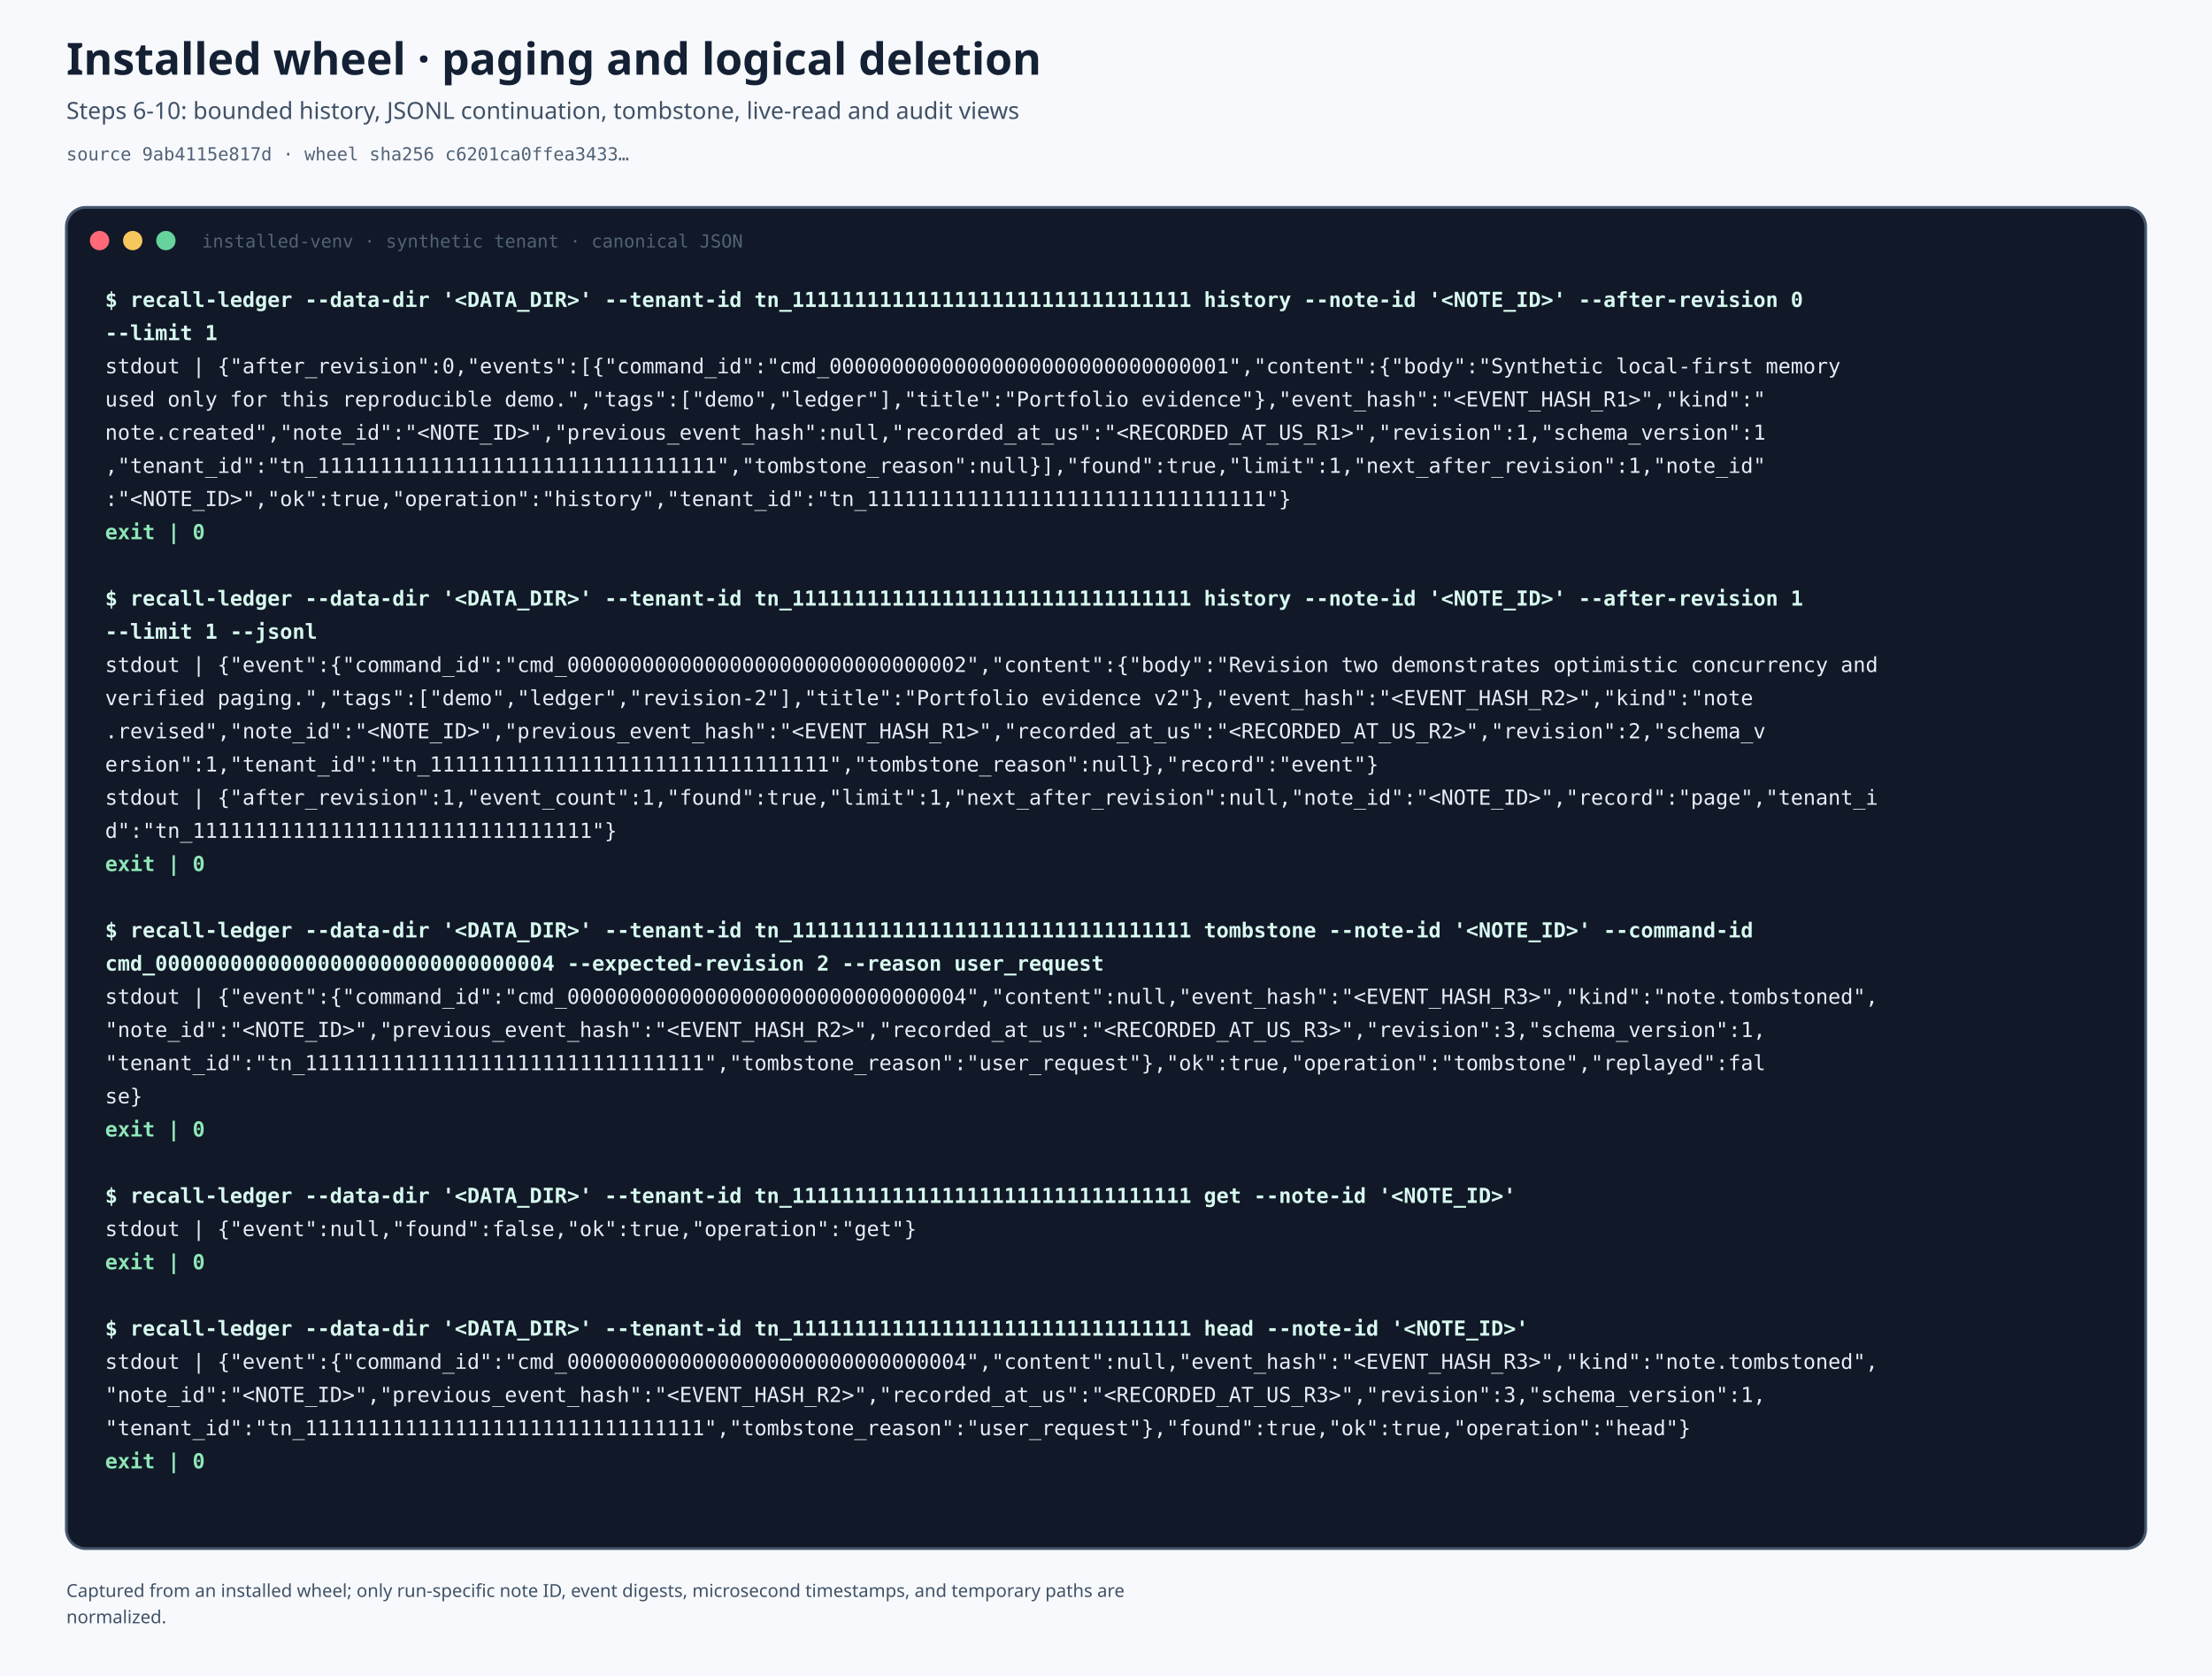
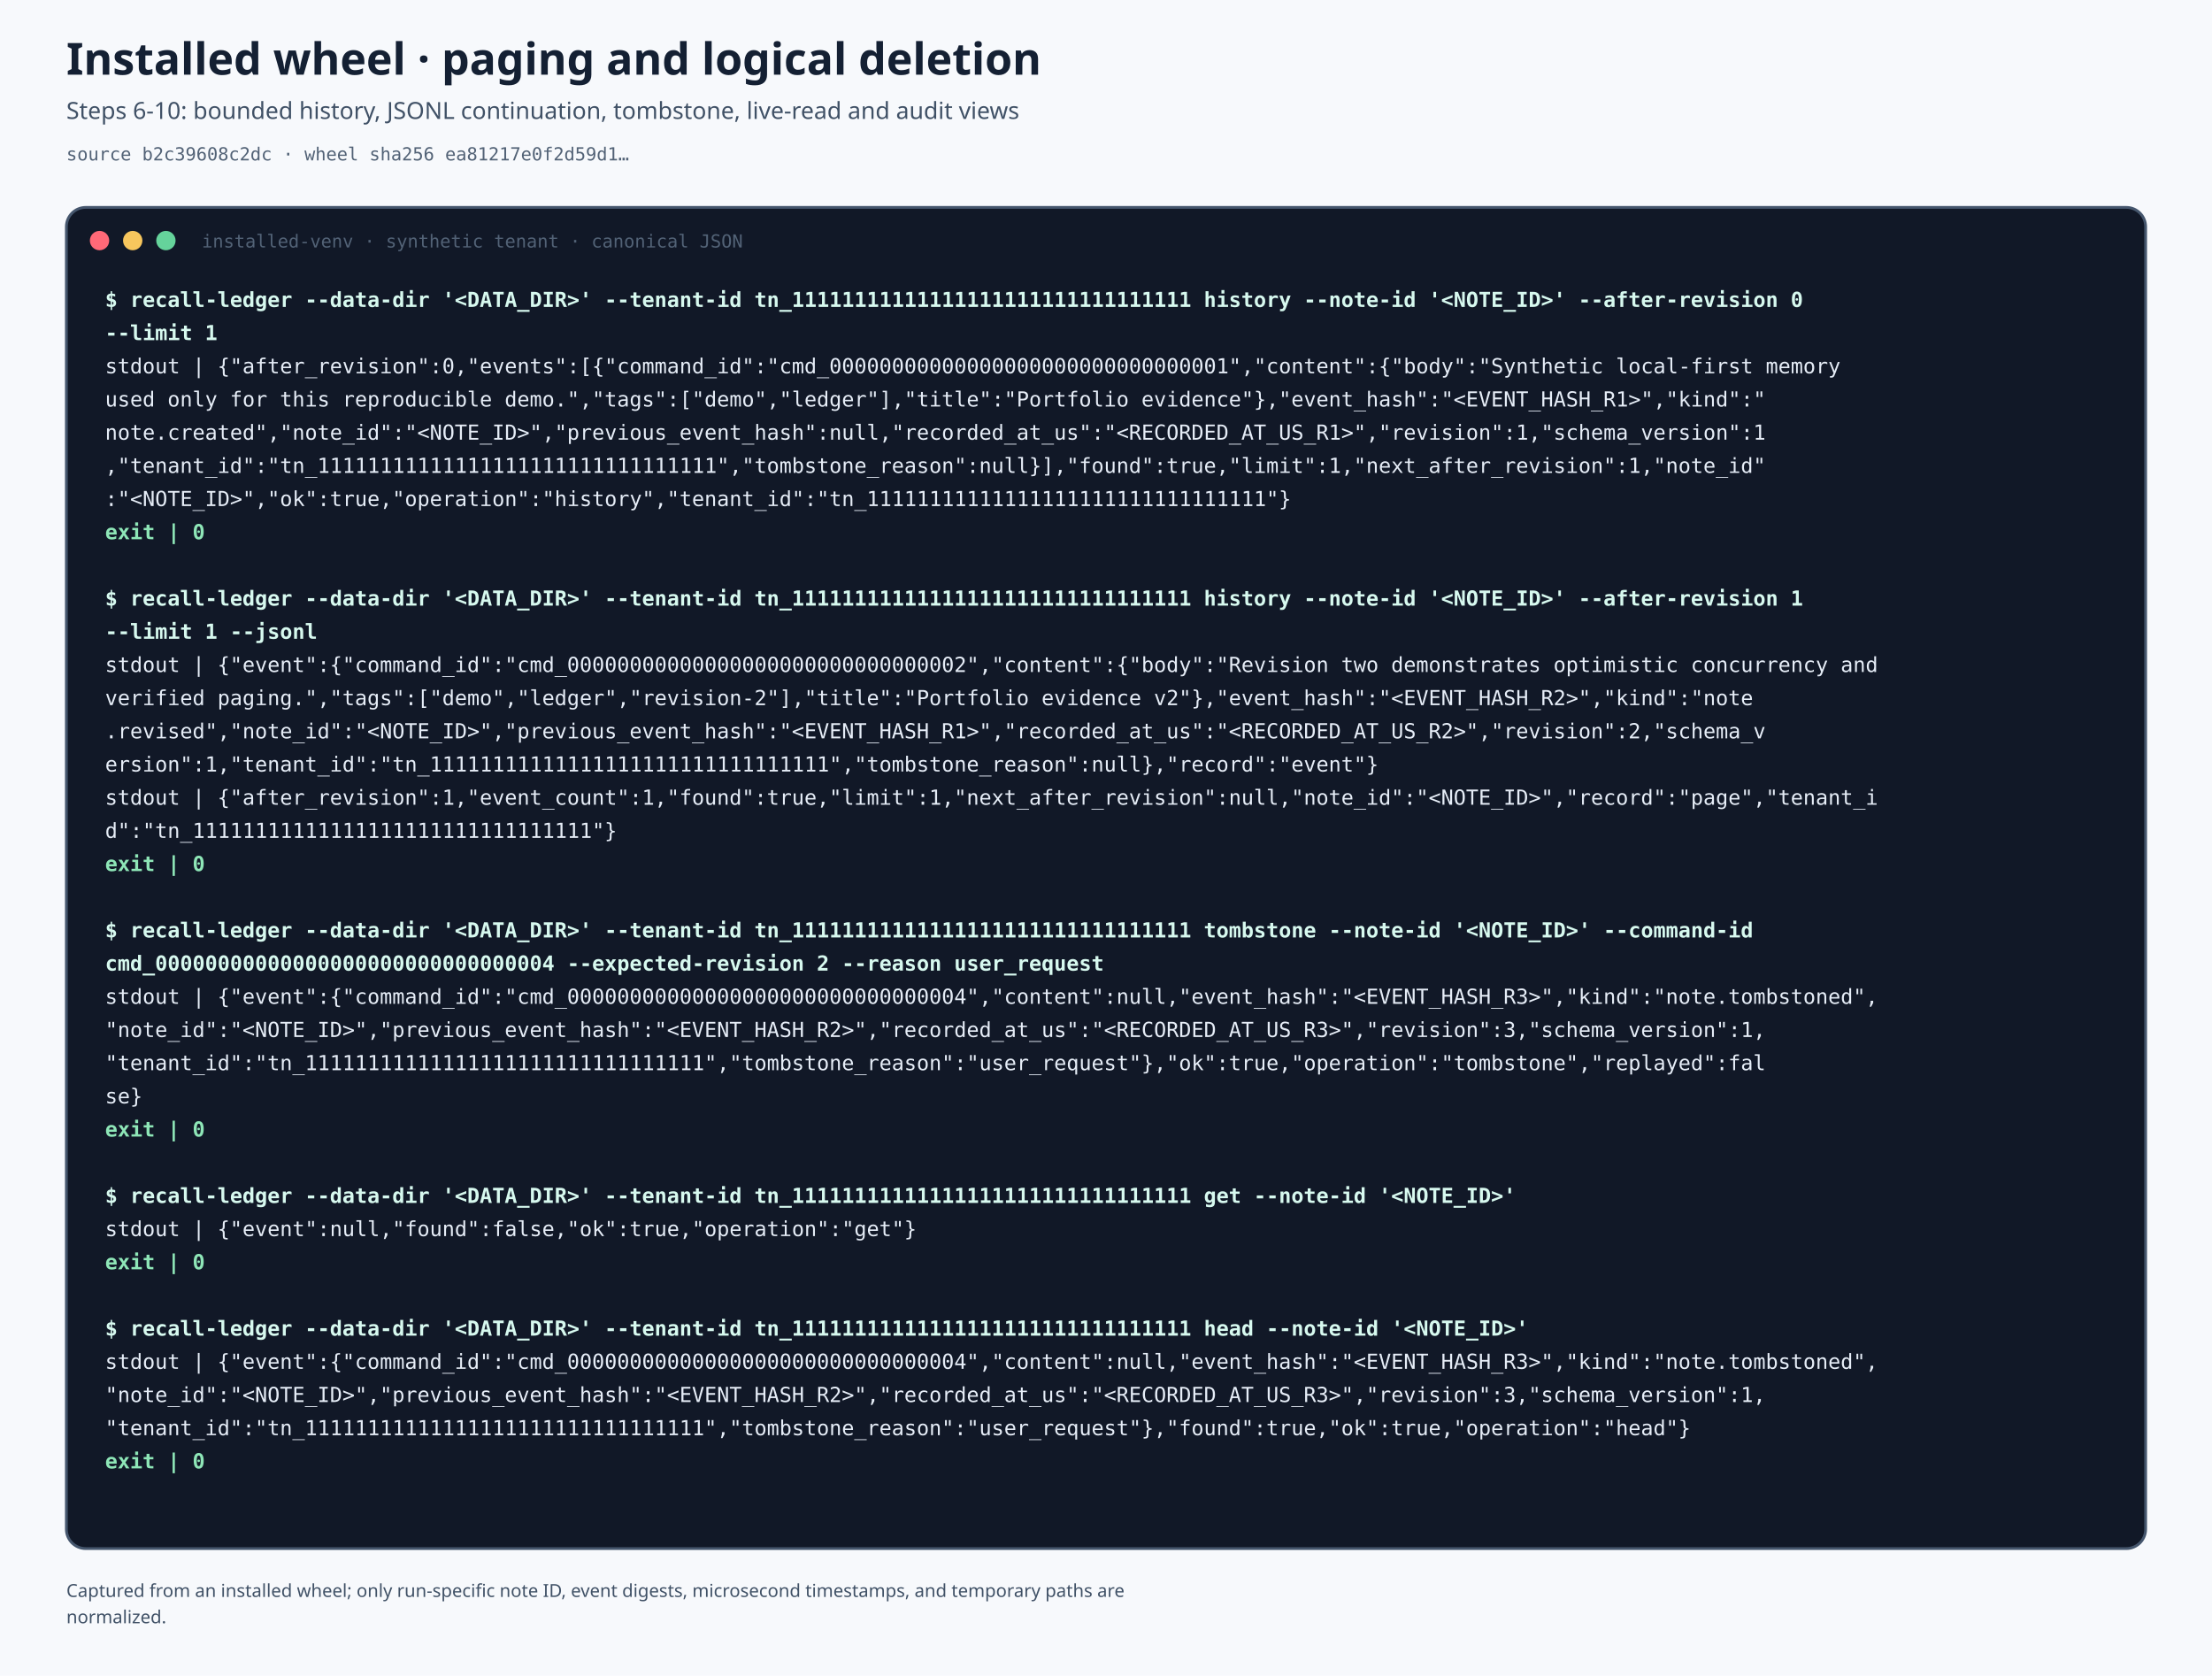
<svg xmlns="http://www.w3.org/2000/svg" width="1600" height="1212" viewBox="0 0 1600 1212" role="img" aria-labelledby="installed-wheel-history-tombstone-title installed-wheel-history-tombstone-description">
  <style>
    .title { fill: #142033; font: 700 32px system-ui, sans-serif; }
    .subtitle { fill: #405166; font: 500 17px system-ui, sans-serif; }
    .provenance { fill: #526276; font: 500 13px ui-monospace, monospace; }
    .terminal-text, .command, .stdout, .stderr, .exit, .exit-error { font: 500 15px ui-monospace, SFMono-Regular, Menlo, Consolas, monospace; }
    .command { fill: #d7f9ef; font-weight: 700; }
    .stdout { fill: #e6edf7; }
    .stderr { fill: #ffc9cf; }
    .exit { fill: #8ee6b7; font-weight: 700; }
    .exit-error { fill: #ff9fab; font-weight: 700; }
    .caption { fill: #405166; font: 500 13px system-ui, sans-serif; }
  </style>
  <rect width="1600" height="1212" fill="#f7f9fc" />
  <text class="title" x="48" y="54">Installed wheel · paging and logical deletion</text>
  <text class="subtitle" x="48" y="86">Steps 6-10: bounded history, JSONL continuation, tombstone, live-read and audit views</text>
-   <text class="provenance" x="48" y="116">source 9ab4115e817d · wheel sha256 c6201ca0ffea3433…</text>
+   <text class="provenance" x="48" y="116">source b2c39608c2dc · wheel sha256 ea81217e0f2d59d1…</text>
  <rect x="48" y="150" width="1504" height="970" rx="14" fill="#111827" stroke="#45566d" stroke-width="2" />
  <circle cx="72" cy="174" r="7" fill="#ff6978" />
  <circle cx="96" cy="174" r="7" fill="#f7c65d" />
  <circle cx="120" cy="174" r="7" fill="#65d39b" />
  <text class="provenance" x="146" y="179" fill="#b9c5d6">installed-venv · synthetic tenant · canonical JSON</text>
  <text class="command" x="76" y="222">$ recall-ledger --data-dir '&lt;DATA_DIR&gt;' --tenant-id tn_11111111111111111111111111111111 history --note-id '&lt;NOTE_ID&gt;' --after-revision 0 </text>
  <text class="command" x="76" y="246">  --limit 1</text>
  <text class="stdout" x="76" y="270">stdout | {"after_revision":0,"events":[{"command_id":"cmd_00000000000000000000000000000001","content":{"body":"Synthetic local-first memory </text>
  <text class="stdout" x="76" y="294">         used only for this reproducible demo.","tags":["demo","ledger"],"title":"Portfolio evidence"},"event_hash":"&lt;EVENT_HASH_R1&gt;","kind":"</text>
  <text class="stdout" x="76" y="318">         note.created","note_id":"&lt;NOTE_ID&gt;","previous_event_hash":null,"recorded_at_us":"&lt;RECORDED_AT_US_R1&gt;","revision":1,"schema_version":1</text>
  <text class="stdout" x="76" y="342">         ,"tenant_id":"tn_11111111111111111111111111111111","tombstone_reason":null}],"found":true,"limit":1,"next_after_revision":1,"note_id"</text>
  <text class="stdout" x="76" y="366">         :"&lt;NOTE_ID&gt;","ok":true,"operation":"history","tenant_id":"tn_11111111111111111111111111111111"}</text>
  <text class="exit" x="76" y="390">exit   | 0</text>
  <text class="terminal-text" x="76" y="414" />
  <text class="command" x="76" y="438">$ recall-ledger --data-dir '&lt;DATA_DIR&gt;' --tenant-id tn_11111111111111111111111111111111 history --note-id '&lt;NOTE_ID&gt;' --after-revision 1 </text>
  <text class="command" x="76" y="462">  --limit 1 --jsonl</text>
  <text class="stdout" x="76" y="486">stdout | {"event":{"command_id":"cmd_00000000000000000000000000000002","content":{"body":"Revision two demonstrates optimistic concurrency and</text>
  <text class="stdout" x="76" y="510">          verified paging.","tags":["demo","ledger","revision-2"],"title":"Portfolio evidence v2"},"event_hash":"&lt;EVENT_HASH_R2&gt;","kind":"note</text>
  <text class="stdout" x="76" y="534">         .revised","note_id":"&lt;NOTE_ID&gt;","previous_event_hash":"&lt;EVENT_HASH_R1&gt;","recorded_at_us":"&lt;RECORDED_AT_US_R2&gt;","revision":2,"schema_v</text>
  <text class="stdout" x="76" y="558">         ersion":1,"tenant_id":"tn_11111111111111111111111111111111","tombstone_reason":null},"record":"event"}</text>
  <text class="stdout" x="76" y="582">stdout | {"after_revision":1,"event_count":1,"found":true,"limit":1,"next_after_revision":null,"note_id":"&lt;NOTE_ID&gt;","record":"page","tenant_i</text>
  <text class="stdout" x="76" y="606">         d":"tn_11111111111111111111111111111111"}</text>
  <text class="exit" x="76" y="630">exit   | 0</text>
  <text class="terminal-text" x="76" y="654" />
  <text class="command" x="76" y="678">$ recall-ledger --data-dir '&lt;DATA_DIR&gt;' --tenant-id tn_11111111111111111111111111111111 tombstone --note-id '&lt;NOTE_ID&gt;' --command-id </text>
  <text class="command" x="76" y="702">  cmd_00000000000000000000000000000004 --expected-revision 2 --reason user_request</text>
  <text class="stdout" x="76" y="726">stdout | {"event":{"command_id":"cmd_00000000000000000000000000000004","content":null,"event_hash":"&lt;EVENT_HASH_R3&gt;","kind":"note.tombstoned",</text>
  <text class="stdout" x="76" y="750">         "note_id":"&lt;NOTE_ID&gt;","previous_event_hash":"&lt;EVENT_HASH_R2&gt;","recorded_at_us":"&lt;RECORDED_AT_US_R3&gt;","revision":3,"schema_version":1,</text>
  <text class="stdout" x="76" y="774">         "tenant_id":"tn_11111111111111111111111111111111","tombstone_reason":"user_request"},"ok":true,"operation":"tombstone","replayed":fal</text>
  <text class="stdout" x="76" y="798">         se}</text>
  <text class="exit" x="76" y="822">exit   | 0</text>
  <text class="terminal-text" x="76" y="846" />
  <text class="command" x="76" y="870">$ recall-ledger --data-dir '&lt;DATA_DIR&gt;' --tenant-id tn_11111111111111111111111111111111 get --note-id '&lt;NOTE_ID&gt;'</text>
  <text class="stdout" x="76" y="894">stdout | {"event":null,"found":false,"ok":true,"operation":"get"}</text>
  <text class="exit" x="76" y="918">exit   | 0</text>
  <text class="terminal-text" x="76" y="942" />
  <text class="command" x="76" y="966">$ recall-ledger --data-dir '&lt;DATA_DIR&gt;' --tenant-id tn_11111111111111111111111111111111 head --note-id '&lt;NOTE_ID&gt;'</text>
  <text class="stdout" x="76" y="990">stdout | {"event":{"command_id":"cmd_00000000000000000000000000000004","content":null,"event_hash":"&lt;EVENT_HASH_R3&gt;","kind":"note.tombstoned",</text>
  <text class="stdout" x="76" y="1014">         "note_id":"&lt;NOTE_ID&gt;","previous_event_hash":"&lt;EVENT_HASH_R2&gt;","recorded_at_us":"&lt;RECORDED_AT_US_R3&gt;","revision":3,"schema_version":1,</text>
  <text class="stdout" x="76" y="1038">         "tenant_id":"tn_11111111111111111111111111111111","tombstone_reason":"user_request"},"found":true,"ok":true,"operation":"head"}</text>
  <text class="exit" x="76" y="1062">exit   | 0</text>
  <text class="caption" x="48" y="1155">Captured from an installed wheel; only run-specific note ID, event digests, microsecond timestamps, and temporary paths are</text>
  <text class="caption" x="48" y="1174">normalized.</text>
</svg>
